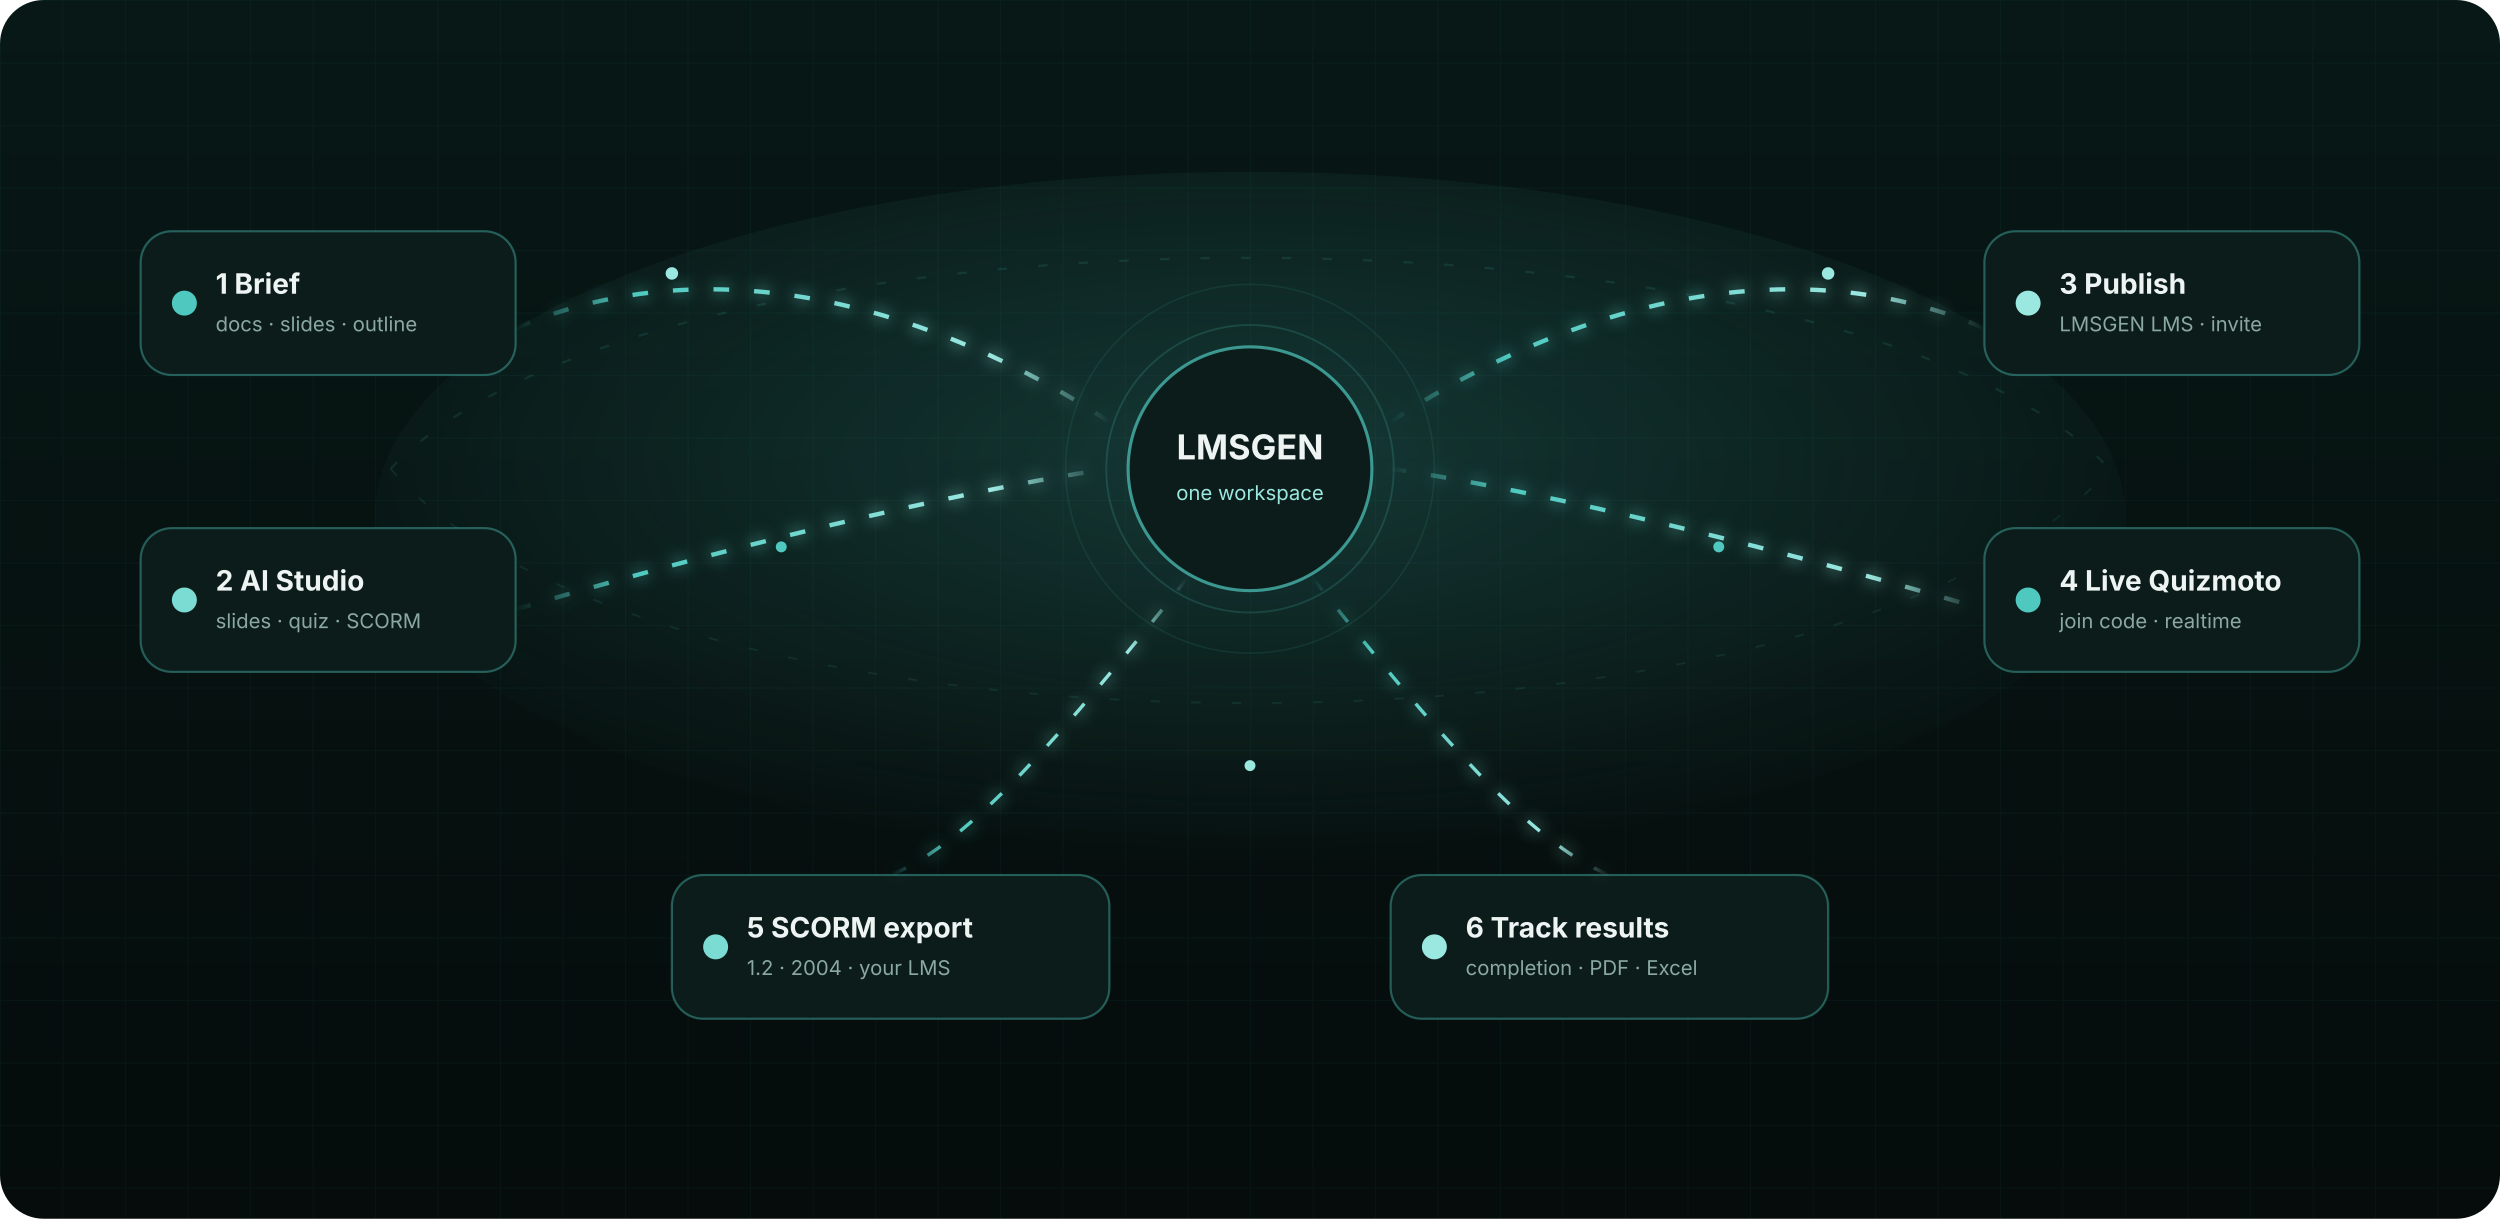
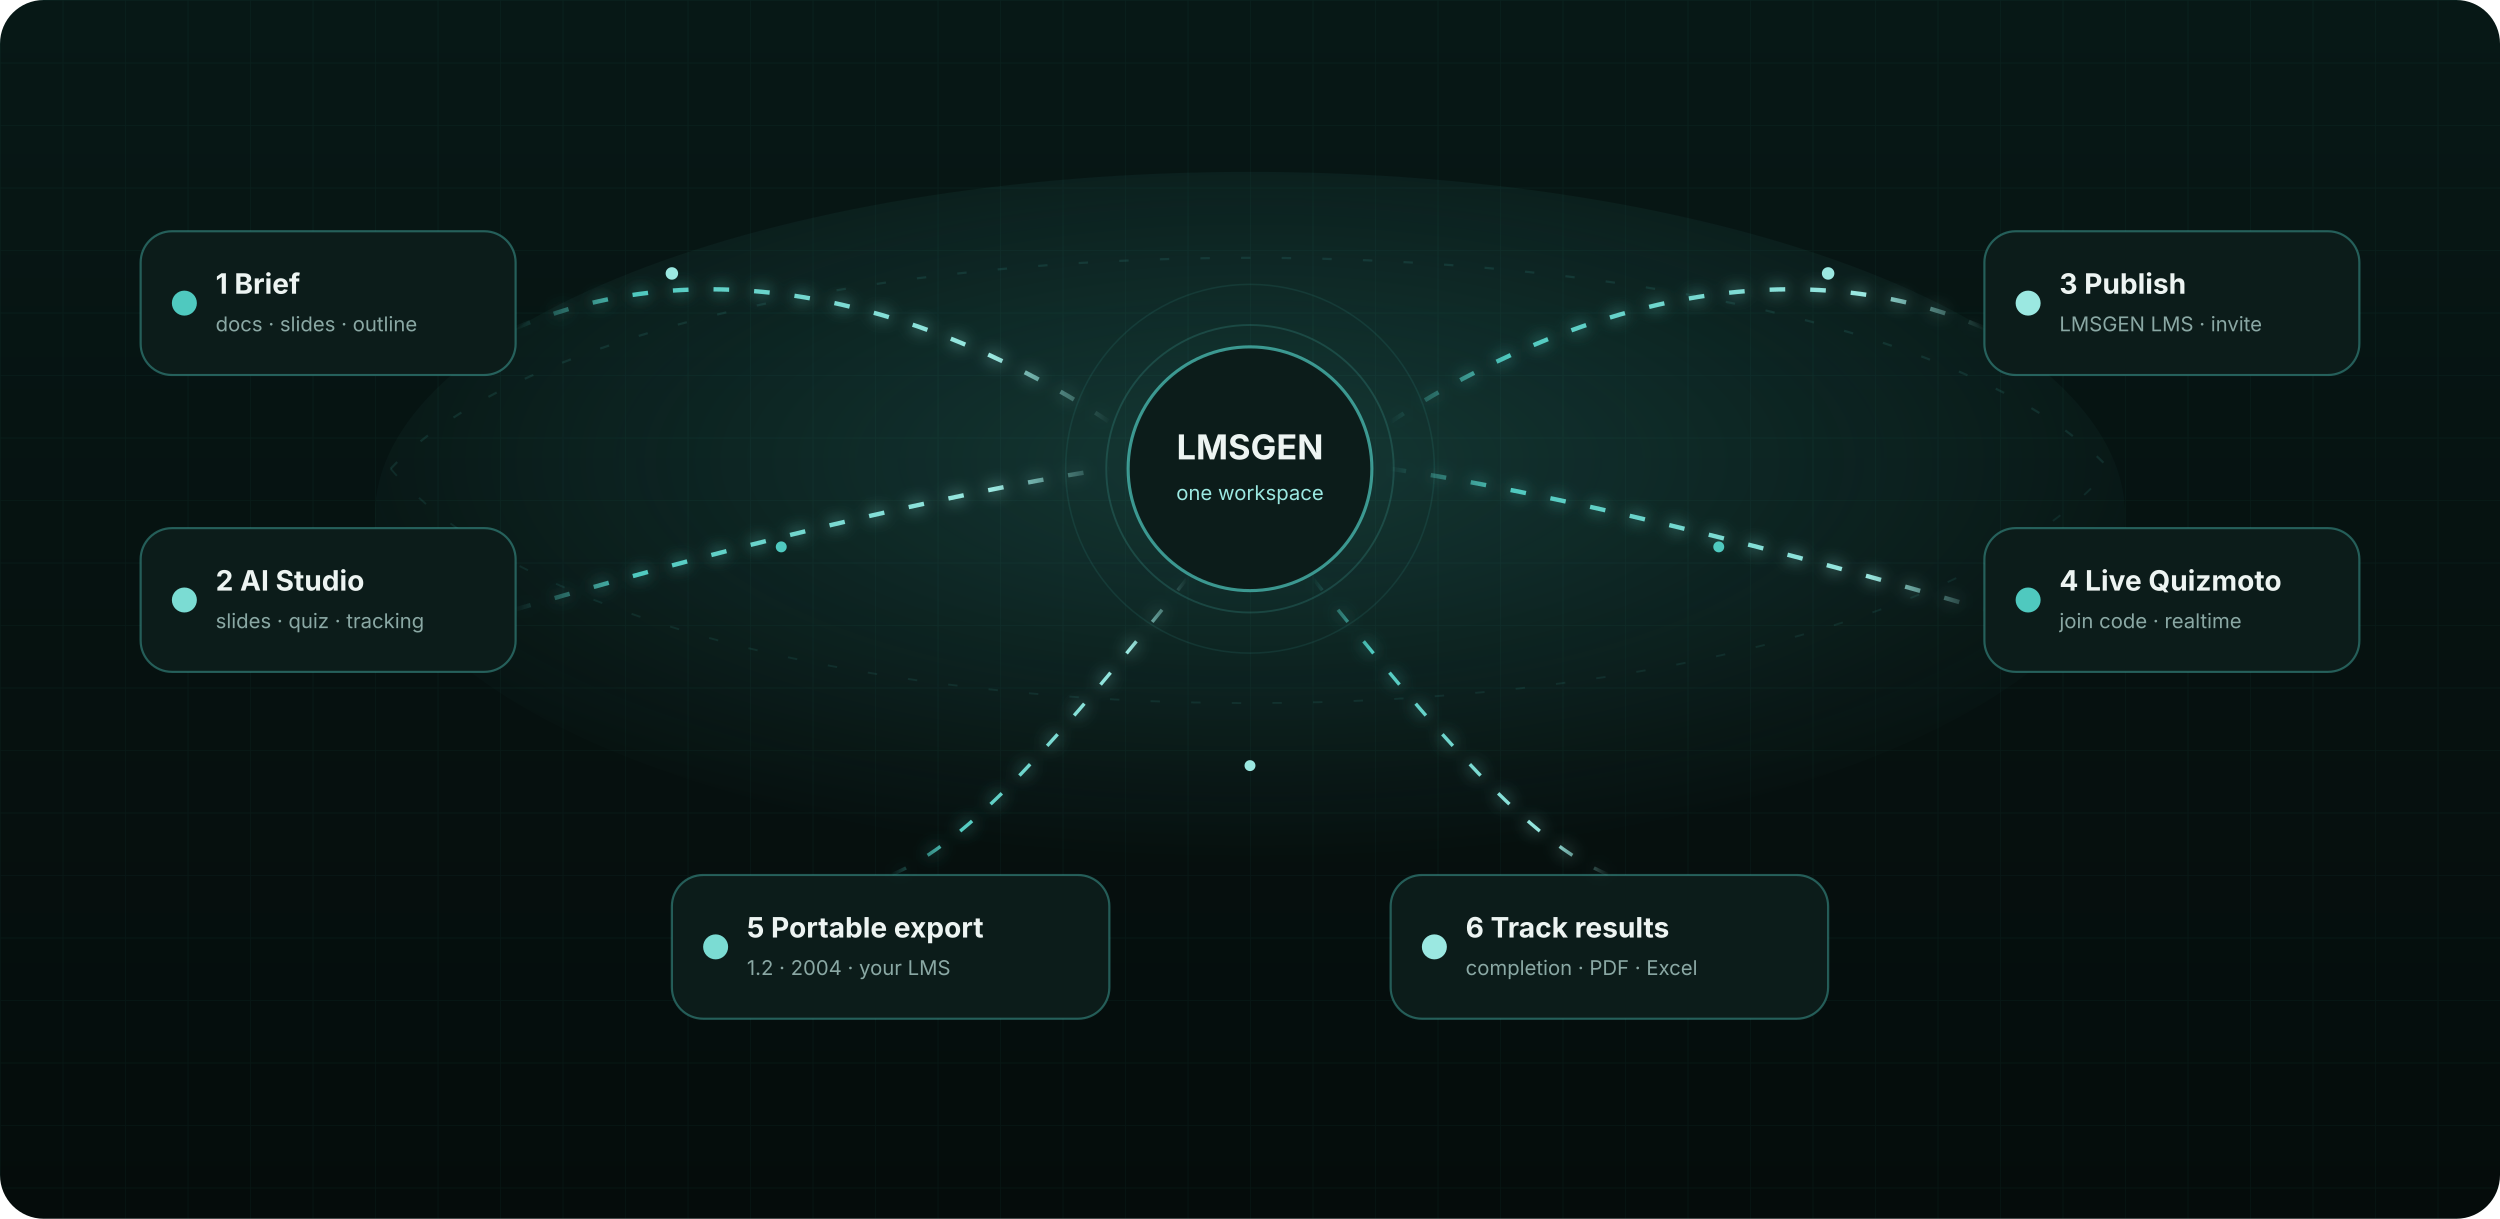
- <svg xmlns="http://www.w3.org/2000/svg" width="1600" height="780" viewBox="0 0 1600 780" role="img" aria-label="LMSGEN flow from brief to publish, SCORM, live quiz and tracking">
+ <svg xmlns="http://www.w3.org/2000/svg" width="1600" height="780" viewBox="0 0 1600 780" role="img" aria-label="LMSGEN flow from brief to publish, live quiz and tracking">
  <defs>
    <linearGradient id="bg" x1="0" y1="0" x2="0" y2="1">
      <stop offset="0" stop-color="#071816" />
      <stop offset="1" stop-color="#050C0B" />
    </linearGradient>
    <radialGradient id="aura" cx="50%" cy="42%" r="58%">
      <stop offset="0" stop-color="#4FC9BF" stop-opacity="0.20" />
      <stop offset="1" stop-color="#4FC9BF" stop-opacity="0" />
    </radialGradient>
    <linearGradient id="beam" x1="0" y1="0" x2="1" y2="0">
      <stop offset="0" stop-color="#4FC9BF" stop-opacity="0" />
      <stop offset="0.2" stop-color="#4FC9BF" />
      <stop offset="0.8" stop-color="#9BE8E1" />
      <stop offset="1" stop-color="#9BE8E1" stop-opacity="0" />
    </linearGradient>
    <filter id="glow" x="-30%" y="-30%" width="160%" height="160%">
      <feGaussianBlur stdDeviation="5" result="b" />
      <feMerge>
        <feMergeNode in="b" />
        <feMergeNode in="SourceGraphic" />
      </feMerge>
    </filter>
    <pattern id="grid" width="40" height="40" patternUnits="userSpaceOnUse">
      <path d="M40 0H0V40" fill="none" stroke="#4FC9BF" stroke-opacity="0.05" stroke-width="1" />
    </pattern>
    <style>
      .flow { stroke-dasharray: 10 16; animation: dash 2.2s linear infinite; }
      .flow-slow { stroke-dasharray: 6 20; animation: dash 3.4s linear infinite reverse; }
      .pulse { animation: pulse 2.6s ease-in-out infinite; }
      .dot { animation: blink 1.6s ease-in-out infinite; }
      @keyframes dash { to { stroke-dashoffset: -140; } }
      @keyframes pulse { 0%,100% { opacity:.45 } 50% { opacity:1 } }
      @keyframes blink { 0%,100% { opacity:.2 } 50% { opacity:1 } }
    </style>
  </defs>
  <rect width="1600" height="780" rx="28" fill="url(#bg)" />
  <rect width="1600" height="780" rx="28" fill="url(#grid)" />
  <ellipse cx="800" cy="330" rx="560" ry="220" fill="url(#aura)" />
  <circle class="pulse" cx="800" cy="300" r="92" fill="none" stroke="#4FC9BF" stroke-opacity="0.18" stroke-width="1.2" />
  <circle class="pulse" cx="800" cy="300" r="118" fill="none" stroke="#4FC9BF" stroke-opacity="0.10" stroke-width="1" />
  <path class="flow-slow" d="M250 300 C 420 120, 1180 120, 1350 300" fill="none" stroke="#4FC9BF" stroke-opacity="0.12" stroke-width="1.4" />
  <path class="flow-slow" d="M250 300 C 420 500, 1180 500, 1350 300" fill="none" stroke="#4FC9BF" stroke-opacity="0.10" stroke-width="1.2" />
  <path class="flow" d="M330 210 C 470 150, 620 210, 710 270" fill="none" stroke="url(#beam)" stroke-width="2.8" filter="url(#glow)" />
  <path class="flow" d="M330 390 C 500 340, 640 310, 710 300" fill="none" stroke="url(#beam)" stroke-width="2.8" filter="url(#glow)" />
  <path class="flow" d="M890 270 C 980 210, 1130 150, 1270 210" fill="none" stroke="url(#beam)" stroke-width="2.8" filter="url(#glow)" />
  <path class="flow" d="M890 300 C 960 310, 1100 340, 1270 390" fill="none" stroke="url(#beam)" stroke-width="2.8" filter="url(#glow)" />
  <path class="flow" d="M800 418 C 800 470, 800 510, 800 548" fill="none" stroke="url(#beam)" stroke-width="2.6" filter="url(#glow)" />
  <circle class="dot" cx="430" cy="175" r="4" fill="#9BE8E1" />
  <circle class="dot" cx="1170" cy="175" r="4" fill="#9BE8E1" />
  <circle class="dot" cx="500" cy="350" r="3.5" fill="#4FC9BF" />
  <circle class="dot" cx="1100" cy="350" r="3.5" fill="#4FC9BF" />
  <circle class="dot" cx="800" cy="490" r="3.5" fill="#9BE8E1" />
  <g transform="translate(800 300)">
    <circle r="78" fill="#0C1C1A" stroke="#4FC9BF" stroke-width="2" stroke-opacity="0.7" />
    <text y="-6" text-anchor="middle" fill="#EDF4F2" font-family="Inter,Arial,sans-serif" font-size="22" font-weight="700">LMSGEN</text>
    <text y="20" text-anchor="middle" fill="#9BE8E1" font-family="Inter,Arial,sans-serif" font-size="13">one workspace</text>
  </g>
  <g transform="translate(90 148)">
    <rect width="240" height="92" rx="20" fill="#0C1C1A" stroke="#4FC9BF" stroke-opacity="0.4" stroke-width="1.4" />
    <circle cx="28" cy="46" r="8" fill="#4FC9BF" />
    <text x="48" y="40" fill="#EDF4F2" font-family="Inter,Arial,sans-serif" font-size="18" font-weight="700">1  Brief</text>
    <text x="48" y="64" fill="#8AA8A4" font-family="Inter,Arial,sans-serif" font-size="13">docs · slides · outline</text>
  </g>
  <g transform="translate(90 338)">
    <rect width="240" height="92" rx="20" fill="#0C1C1A" stroke="#4FC9BF" stroke-opacity="0.4" stroke-width="1.4" />
    <circle cx="28" cy="46" r="8" fill="#7BDCD3" />
    <text x="48" y="40" fill="#EDF4F2" font-family="Inter,Arial,sans-serif" font-size="18" font-weight="700">2  AI Studio</text>
-     <text x="48" y="64" fill="#8AA8A4" font-family="Inter,Arial,sans-serif" font-size="13">slides · quiz · SCORM</text>
+     <text x="48" y="64" fill="#8AA8A4" font-family="Inter,Arial,sans-serif" font-size="13">slides · quiz · tracking</text>
  </g>
  <g transform="translate(1270 148)">
    <rect width="240" height="92" rx="20" fill="#0C1C1A" stroke="#4FC9BF" stroke-opacity="0.4" stroke-width="1.4" />
    <circle cx="28" cy="46" r="8" fill="#9BE8E1" />
    <text x="48" y="40" fill="#EDF4F2" font-family="Inter,Arial,sans-serif" font-size="18" font-weight="700">3  Publish</text>
    <text x="48" y="64" fill="#8AA8A4" font-family="Inter,Arial,sans-serif" font-size="13">LMSGEN LMS · invite</text>
  </g>
  <g transform="translate(1270 338)">
    <rect width="240" height="92" rx="20" fill="#0C1C1A" stroke="#4FC9BF" stroke-opacity="0.4" stroke-width="1.4" />
    <circle cx="28" cy="46" r="8" fill="#4FC9BF" />
    <text x="48" y="40" fill="#EDF4F2" font-family="Inter,Arial,sans-serif" font-size="18" font-weight="700">4  Live Quizmoto</text>
    <text x="48" y="64" fill="#8AA8A4" font-family="Inter,Arial,sans-serif" font-size="13">join code · realtime</text>
  </g>
  <g transform="translate(430 560)">
    <rect width="280" height="92" rx="20" fill="#0C1C1A" stroke="#4FC9BF" stroke-opacity="0.4" stroke-width="1.4" />
    <circle cx="28" cy="46" r="8" fill="#7BDCD3" />
-     <text x="48" y="40" fill="#EDF4F2" font-family="Inter,Arial,sans-serif" font-size="18" font-weight="700">5  SCORM export</text>
+     <text x="48" y="40" fill="#EDF4F2" font-family="Inter,Arial,sans-serif" font-size="18" font-weight="700">5  Portable export</text>
    <text x="48" y="64" fill="#8AA8A4" font-family="Inter,Arial,sans-serif" font-size="13">1.2 · 2004 · your LMS</text>
  </g>
  <g transform="translate(890 560)">
    <rect width="280" height="92" rx="20" fill="#0C1C1A" stroke="#4FC9BF" stroke-opacity="0.4" stroke-width="1.4" />
    <circle cx="28" cy="46" r="8" fill="#9BE8E1" />
    <text x="48" y="40" fill="#EDF4F2" font-family="Inter,Arial,sans-serif" font-size="18" font-weight="700">6  Track results</text>
    <text x="48" y="64" fill="#8AA8A4" font-family="Inter,Arial,sans-serif" font-size="13">completion · PDF · Excel</text>
  </g>
  <path class="flow" d="M760 370 C 680 470, 620 540, 570 560" fill="none" stroke="url(#beam)" stroke-width="2.2" filter="url(#glow)" />
  <path class="flow" d="M840 370 C 920 470, 980 540, 1030 560" fill="none" stroke="url(#beam)" stroke-width="2.2" filter="url(#glow)" />
</svg>
